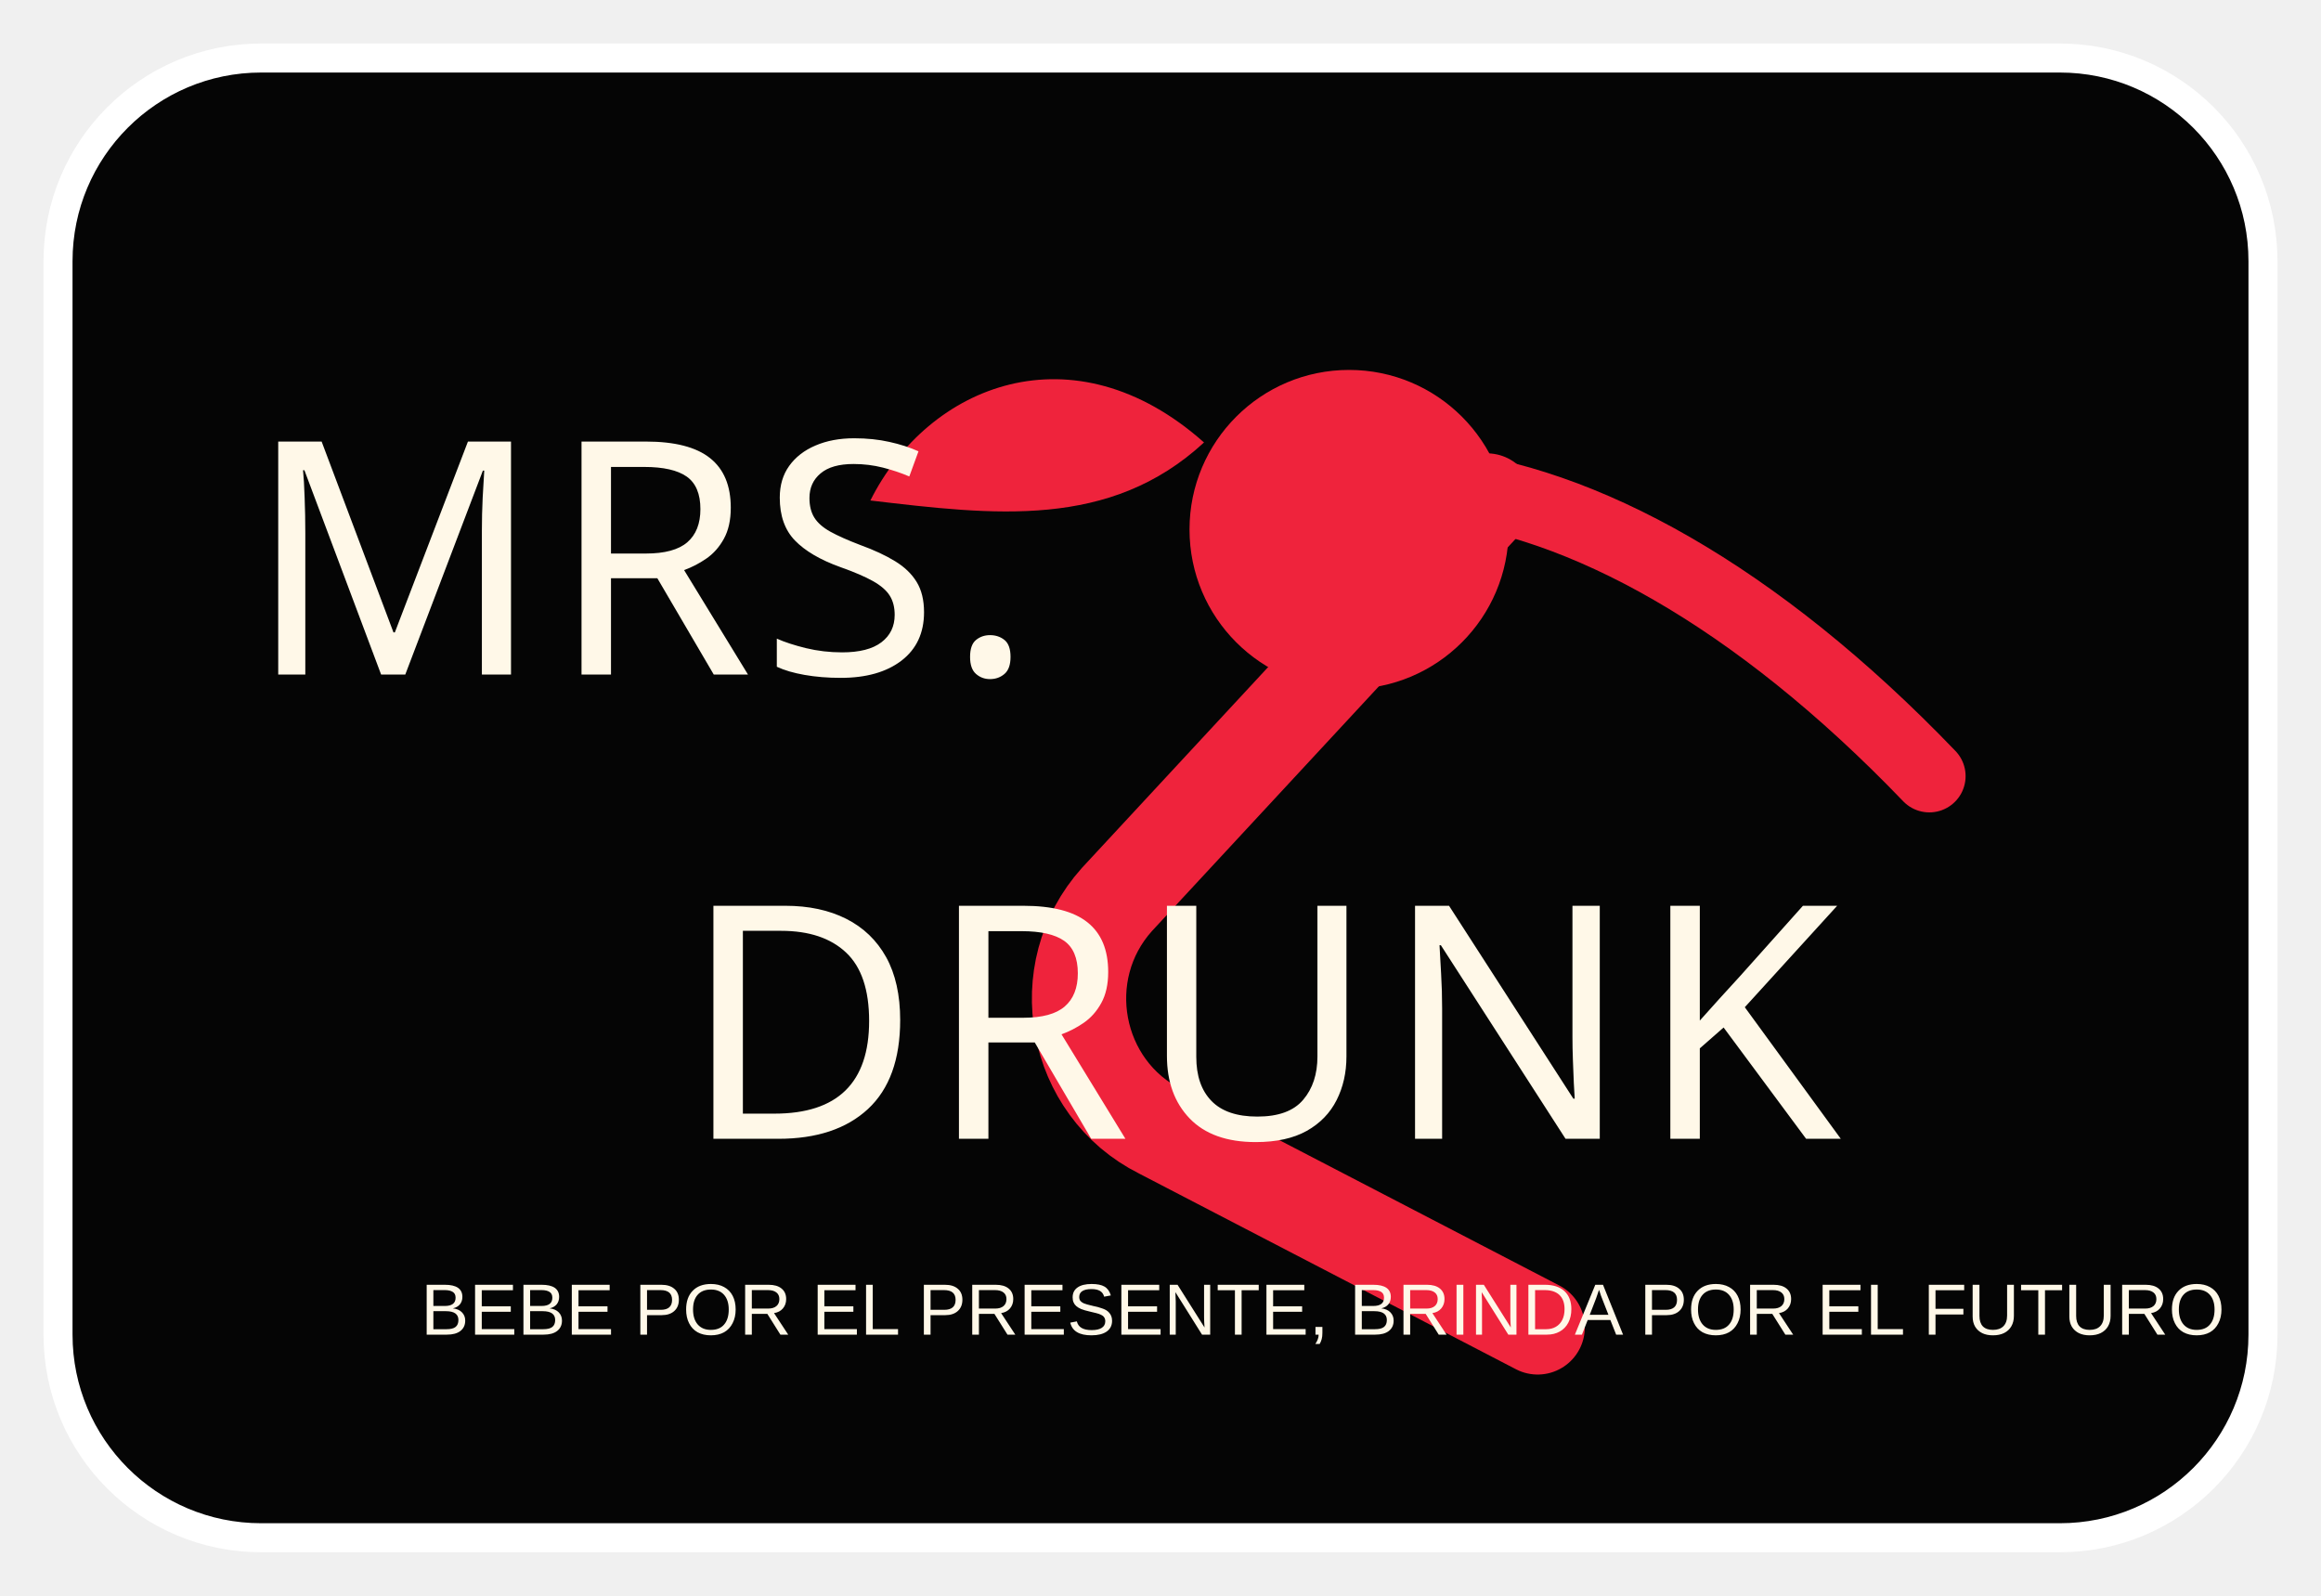
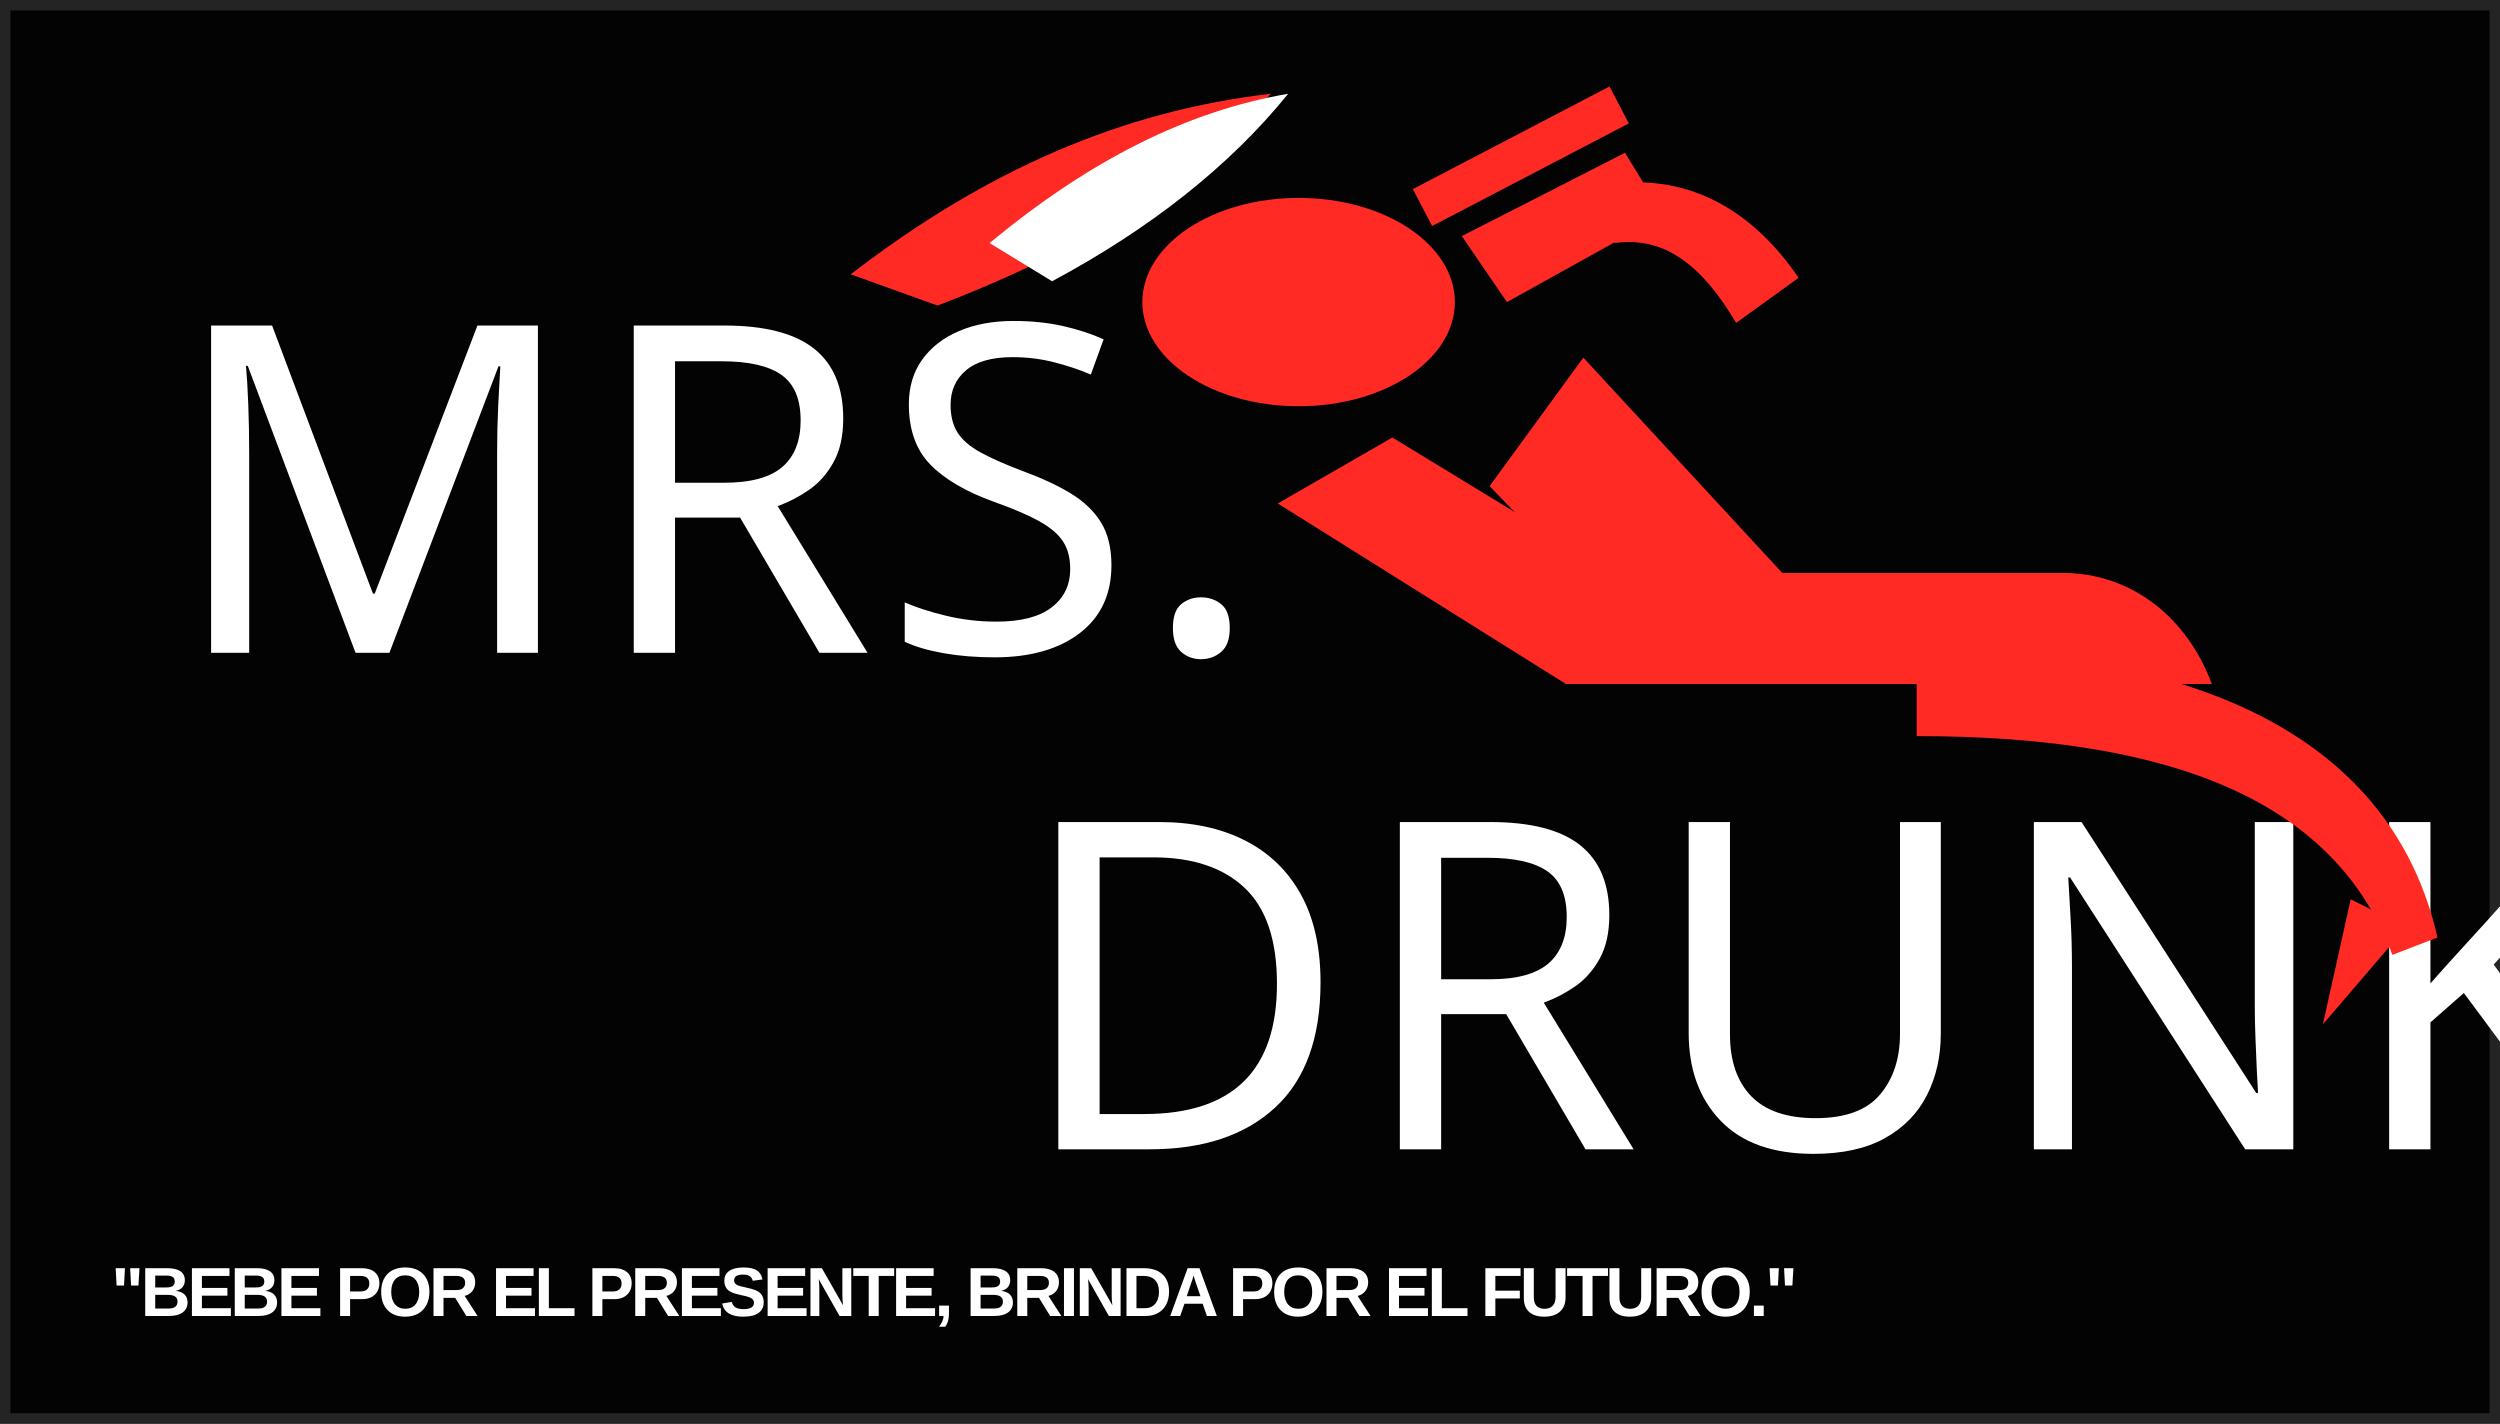
- <svg xmlns="http://www.w3.org/2000/svg" width="320" height="220" viewBox="0 0 320 220" fill="none">
-   <rect x="8" y="8" width="304" height="204" rx="28" fill="#050505" stroke="#ffffff" stroke-width="4" />
-   <path d="M198 67c20 2 44 15 68 40" stroke="#ef233c" stroke-width="10" stroke-linecap="round" />
-   <path d="M205 69l-51 55c-9 10-6 26 6 32l52 27" stroke="#ef233c" stroke-width="13" stroke-linecap="round" stroke-linejoin="round" />
-   <circle cx="186" cy="73" r="22" fill="#ef233c" />
-   <path d="M166 61c-18-16-38-8-46 8 17 2 33 4 46-8Z" fill="#ef233c" />
-   <text x="34" y="93" fill="#fff8e8" font-family="Arial Black, Impact, sans-serif" font-size="45" letter-spacing="1">MRS.</text>
-   <text x="94" y="157" fill="#fff8e8" font-family="Arial Black, Impact, sans-serif" font-size="45" letter-spacing="1">DRUNK</text>
-   <text x="58" y="184" fill="#fff8e8" font-family="Arial, sans-serif" font-size="10">BEBE POR EL PRESENTE, BRINDA POR EL FUTURO</text>
+ <svg xmlns="http://www.w3.org/2000/svg" width="720" height="410" viewBox="0 0 720 410" fill="none">
+   <rect width="720" height="410" fill="#030303" />
+   <rect x="1.5" y="1.5" width="717" height="407" stroke="#242424" stroke-width="3" />
+   <g fill="#fff">
+     <text x="48" y="188" font-family="Impact, Arial Black, sans-serif" font-size="132" letter-spacing="2">MRS.</text>
+     <text x="292" y="331" font-family="Impact, Arial Black, sans-serif" font-size="132" letter-spacing="2">DRUNK</text>
+     <text x="32" y="379" font-family="Arial, Helvetica, sans-serif" font-size="20" font-weight="800" letter-spacing="-1">
+       "BEBE POR EL PRESENTE, BRINDA POR EL FUTURO."
+     </text>
+   </g>
+   <g fill="#ff2a24">
+     <ellipse cx="374" cy="87" rx="45" ry="30" />
+     <path d="M421 68l47-24 11 18-45 25z" />
+     <path d="M464 53c23-3 41 8 54 27l-18 13c-10-17-21-25-35-23z" />
+     <path d="M401 126l64 39h129c20 0 36 13 43 32H451l-83-52z" />
+     <path d="M456 103l85 92h-59l-53-55z" />
+     <path d="M552 187c82 0 137 26 150 83l-13 5c-16-43-61-63-137-63z" />
+     <path d="M693 267l-24 28 8-36z" />
+     <path d="M245 79c39-30 78-47 121-52-22 25-54 45-96 61z" />
+   </g>
+   <path d="M285 70c29-24 57-38 86-43-17 21-40 39-68 54z" fill="#fff" />
+   <path d="M415 57l46-24" stroke="#ff2a24" stroke-width="12" stroke-linecap="square" />
</svg>
